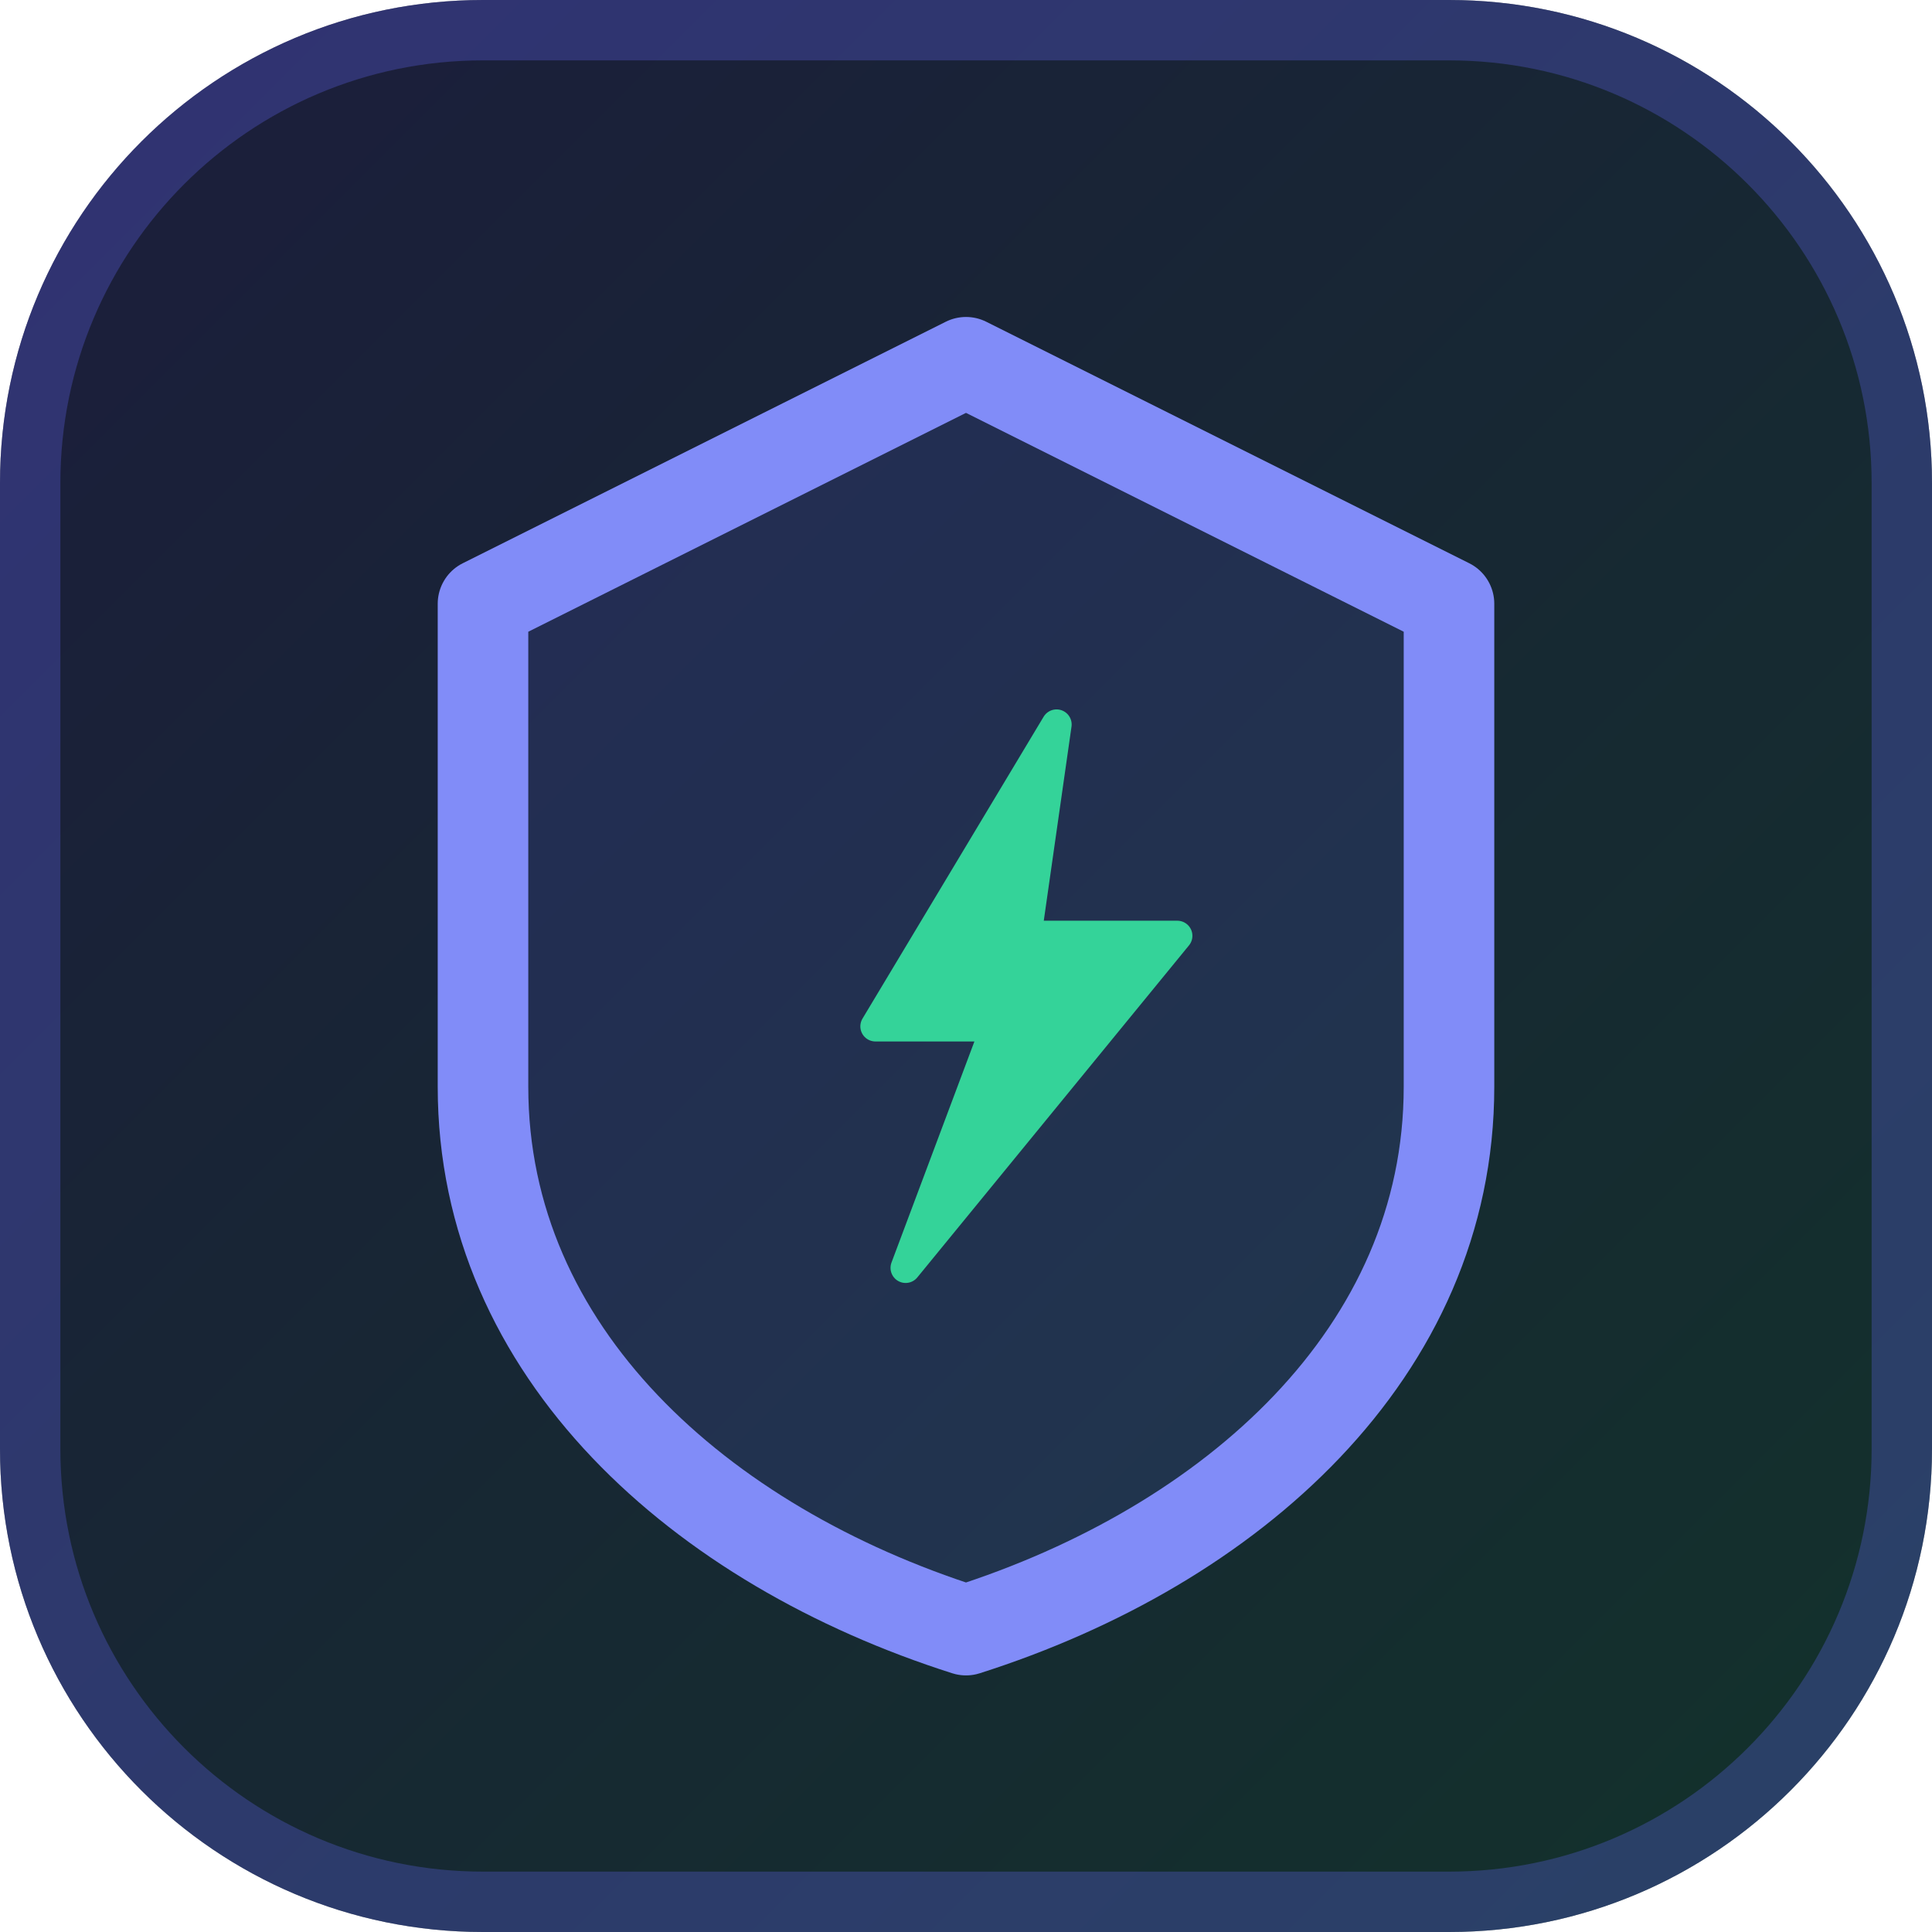
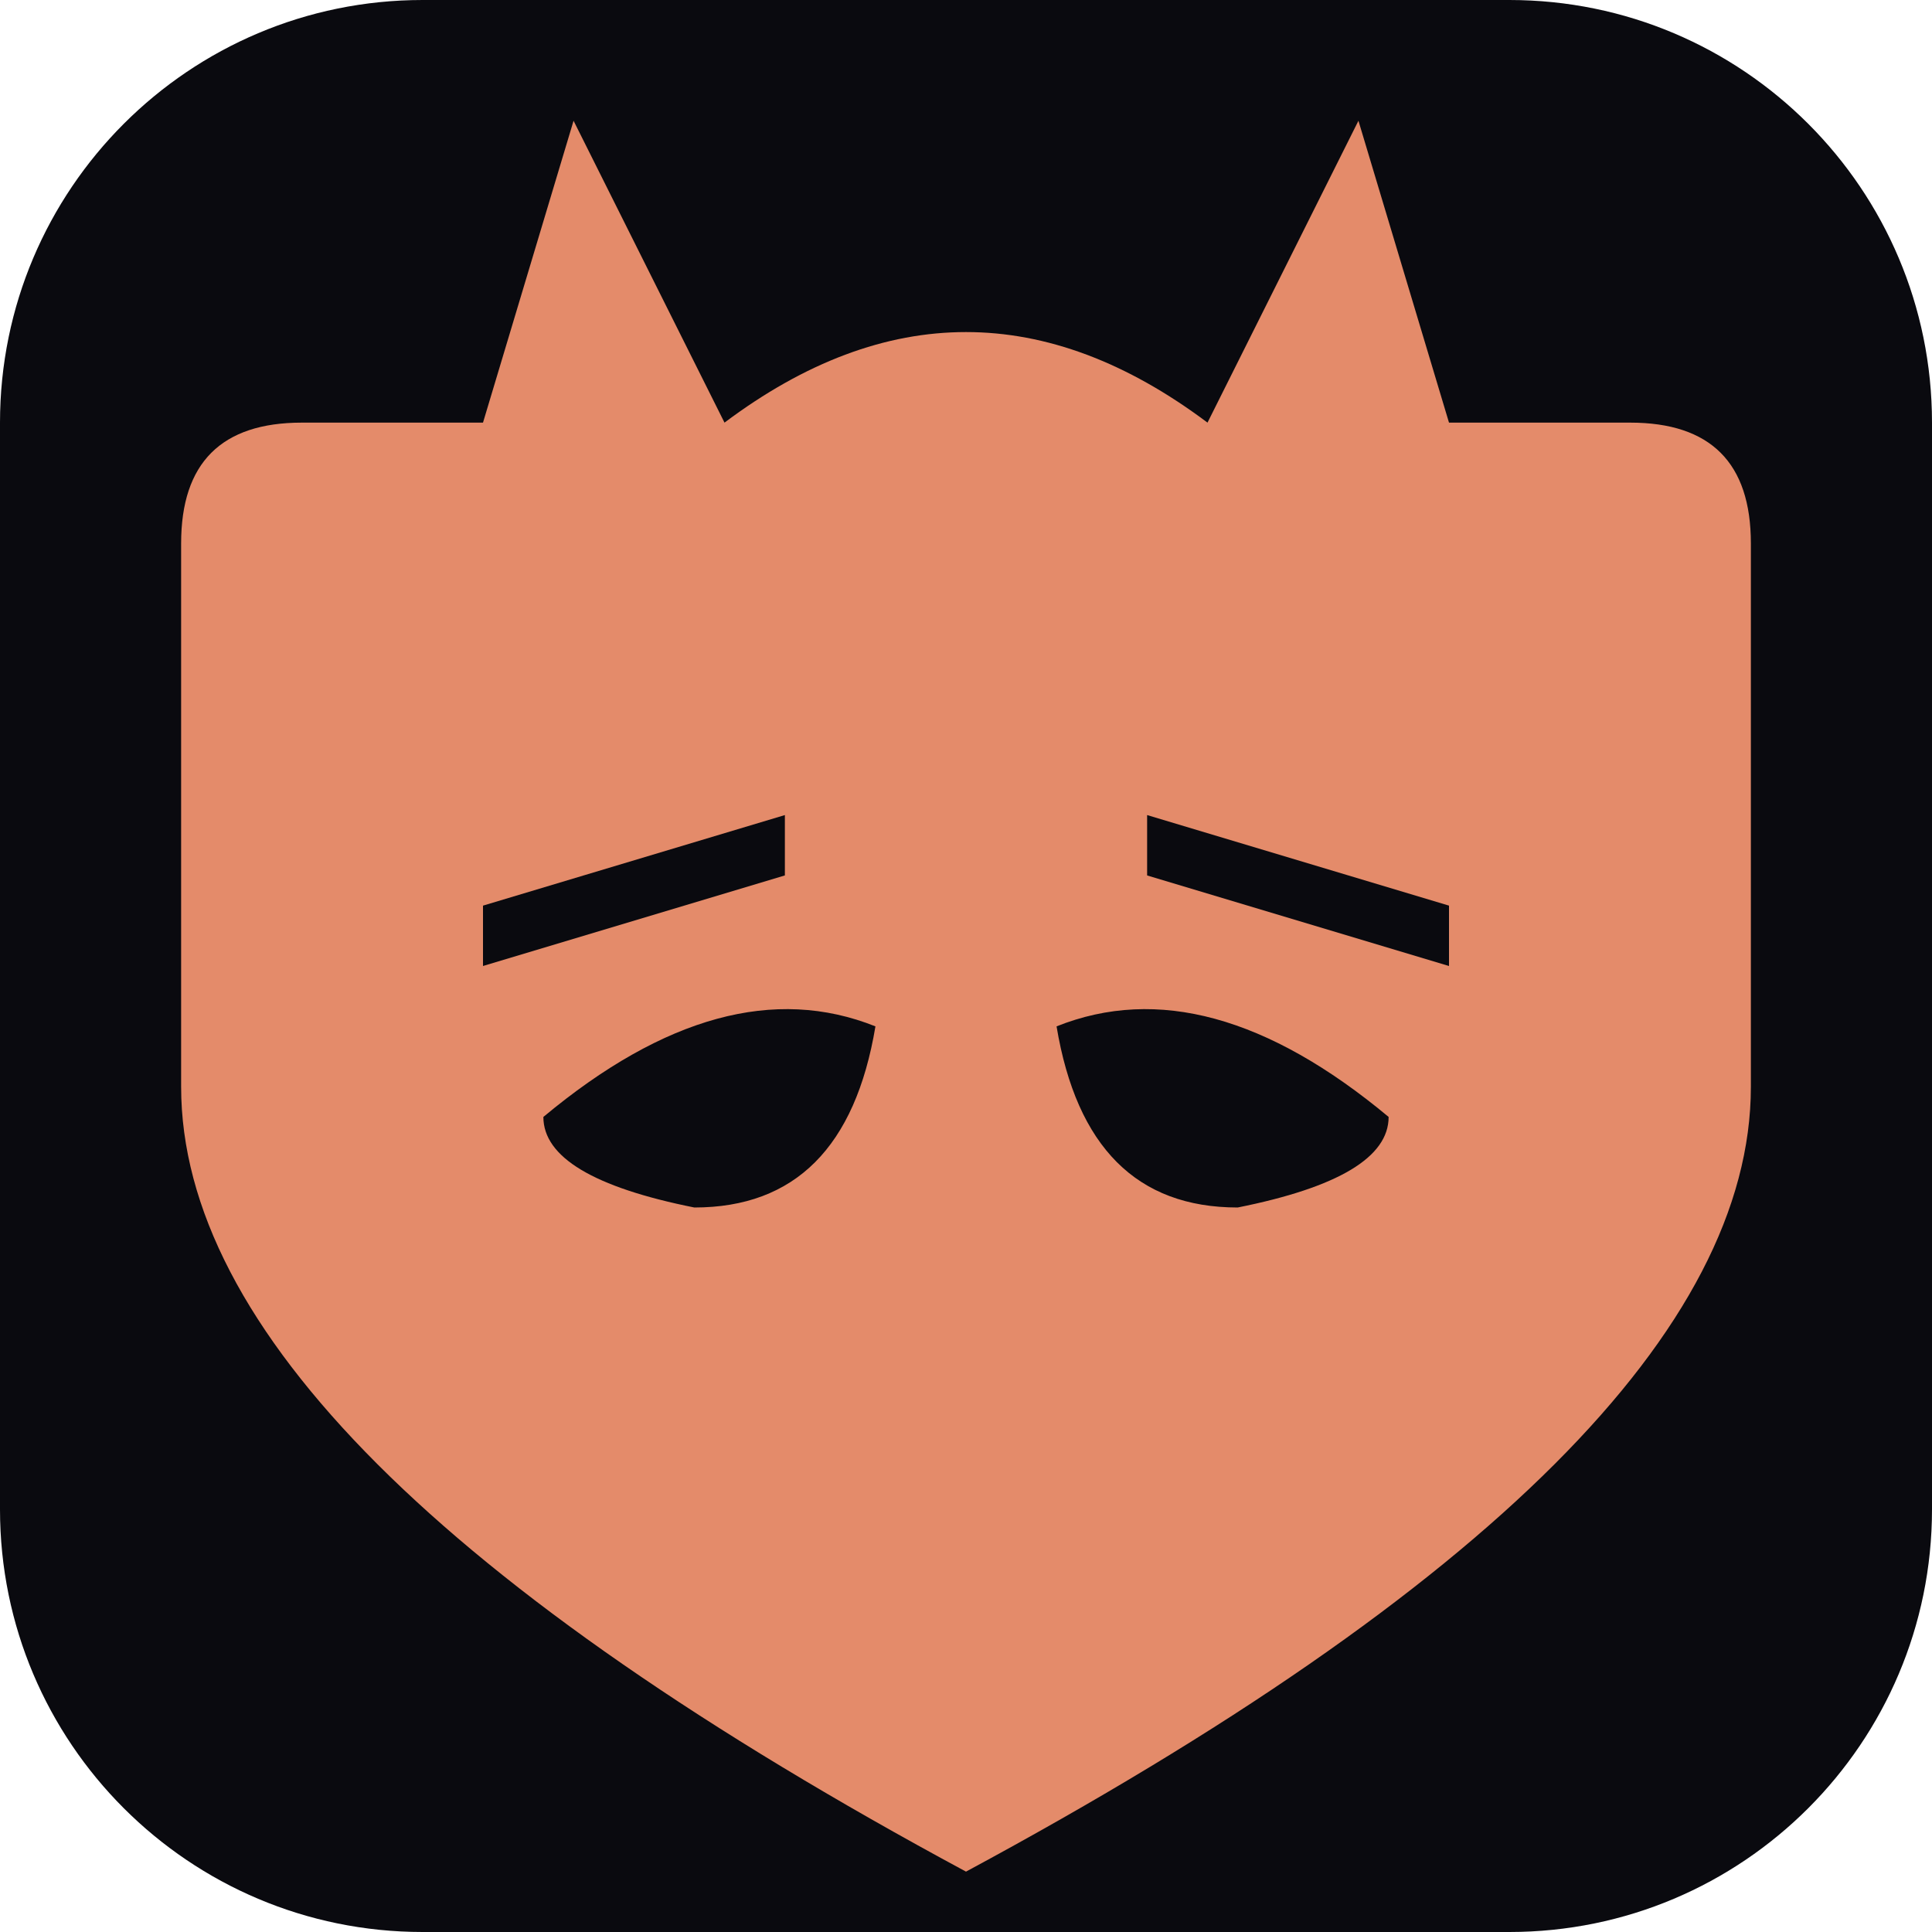
- <svg xmlns="http://www.w3.org/2000/svg" width="32" height="32" viewBox="0 0 32 32">
-   <defs>
-     <linearGradient id="bg" x1="0" y1="0" x2="1" y2="1">
-       <stop offset="0%" stop-color="rgba(99,102,241,0.2)" />
-       <stop offset="100%" stop-color="rgba(52,211,153,0.2)" />
-     </linearGradient>
-   </defs>
-   <rect width="32" height="32" rx="8" fill="#0a0a0f" />
-   <rect width="32" height="32" rx="8" fill="url(#bg)" />
-   <rect x="0.5" y="0.5" width="31" height="31" rx="7.5" fill="none" stroke="rgba(99,102,241,0.3)" stroke-width="1" />
-   <path d="M16 6 L24 10 L24 18 C24 22.4 20.4 25.6 16 27 C11.6 25.6 8 22.4 8 18 L8 10 Z" fill="rgba(99,102,241,0.15)" stroke="#818cf8" stroke-width="1.5" stroke-linejoin="round" />
-   <path d="M17.5 12 L14.5 17 H16.5 L15 21 L19.5 15.5 H17 Z" fill="#34d399" stroke="#34d399" stroke-width="0.5" stroke-linejoin="round" />
+ <svg xmlns="http://www.w3.org/2000/svg" viewBox="0 0 32 32">
+   <rect width="32" height="32" rx="7" fill="#0a0a0f" />
+   <path fill="#E48B6A" fill-rule="evenodd" d="M16 31 Q3 24 3 18 L3 9 Q3 7 5 7 L8 7 L9.5 2 L12 7 Q14 5.5 16 5.5 Q18 5.5 20 7 L22.5 2 L24 7 L27 7 Q29 7 29 9 L29 18 Q29 24 16 31Z        M8 15 L13 13.5 L13 14.5 L8 16Z        M24 15 L19 13.5 L19 14.5 L24 16Z        M9 18.5 Q12 16 14.5 17 Q14 20 11.5 20 Q9 19.5 9 18.5Z        M23 18.5 Q20 16 17.5 17 Q18 20 20.5 20 Q23 19.5 23 18.5Z" />
</svg>
